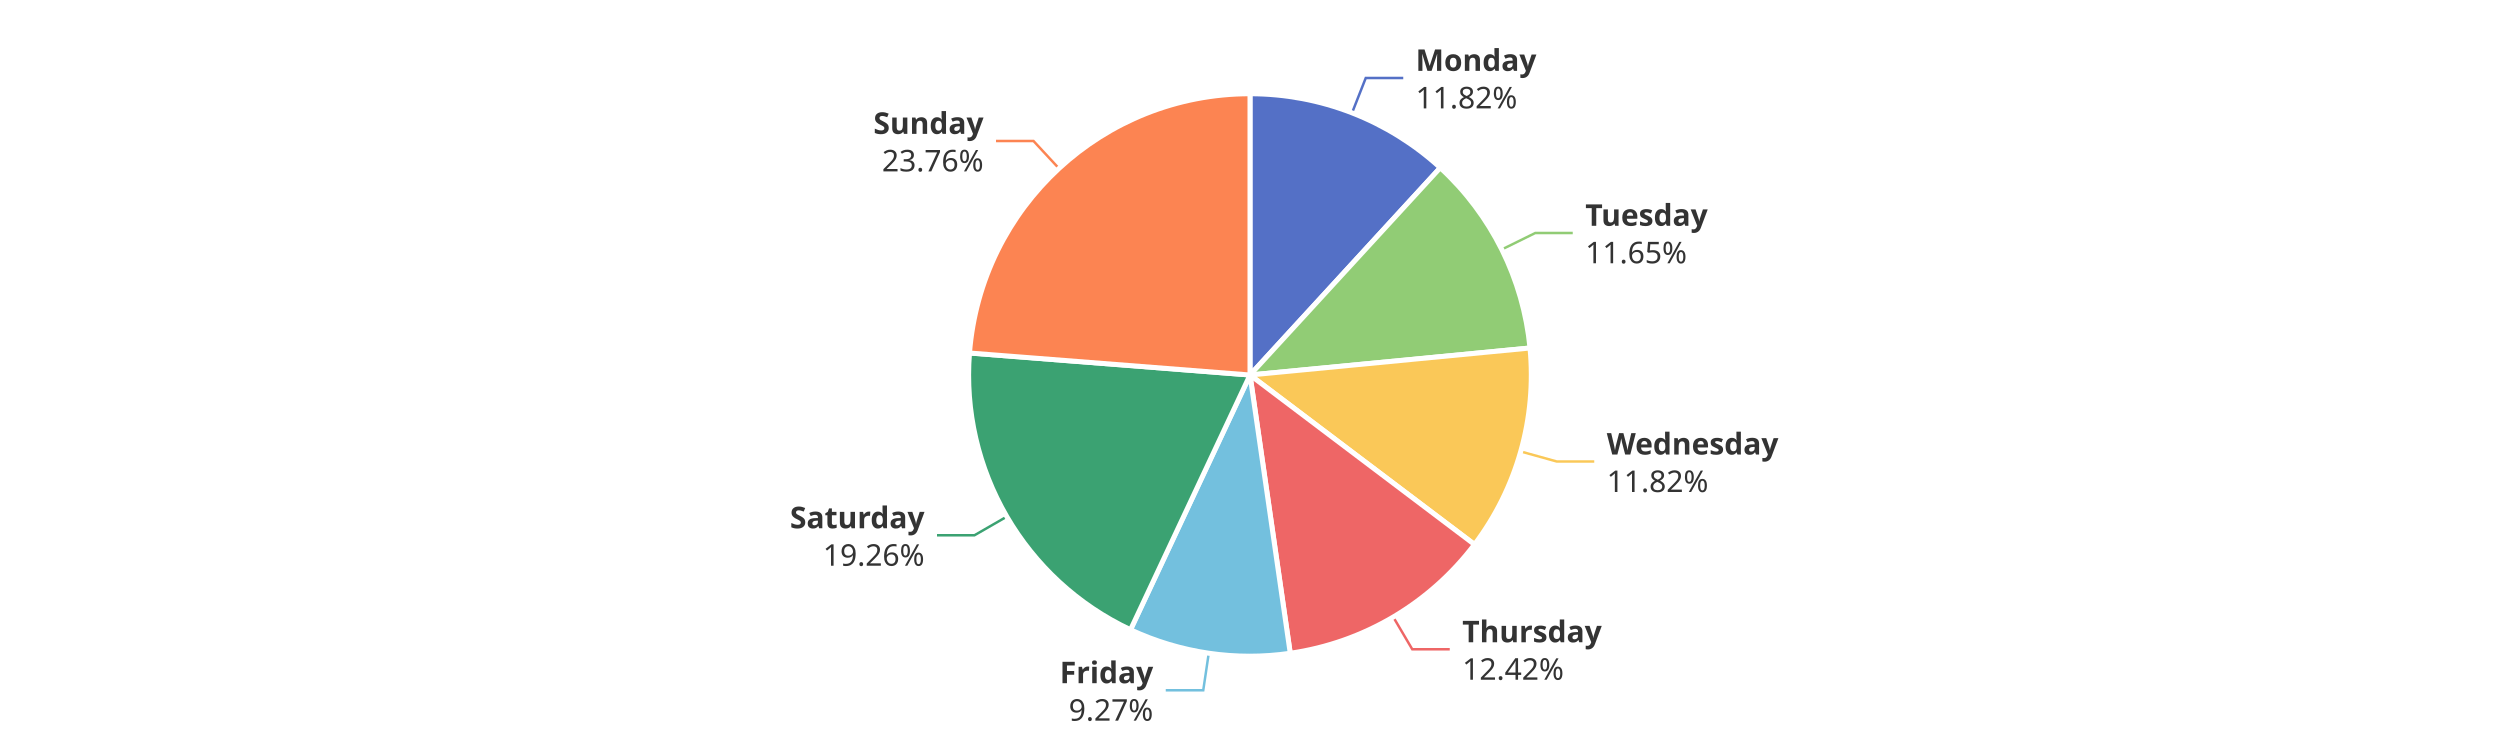
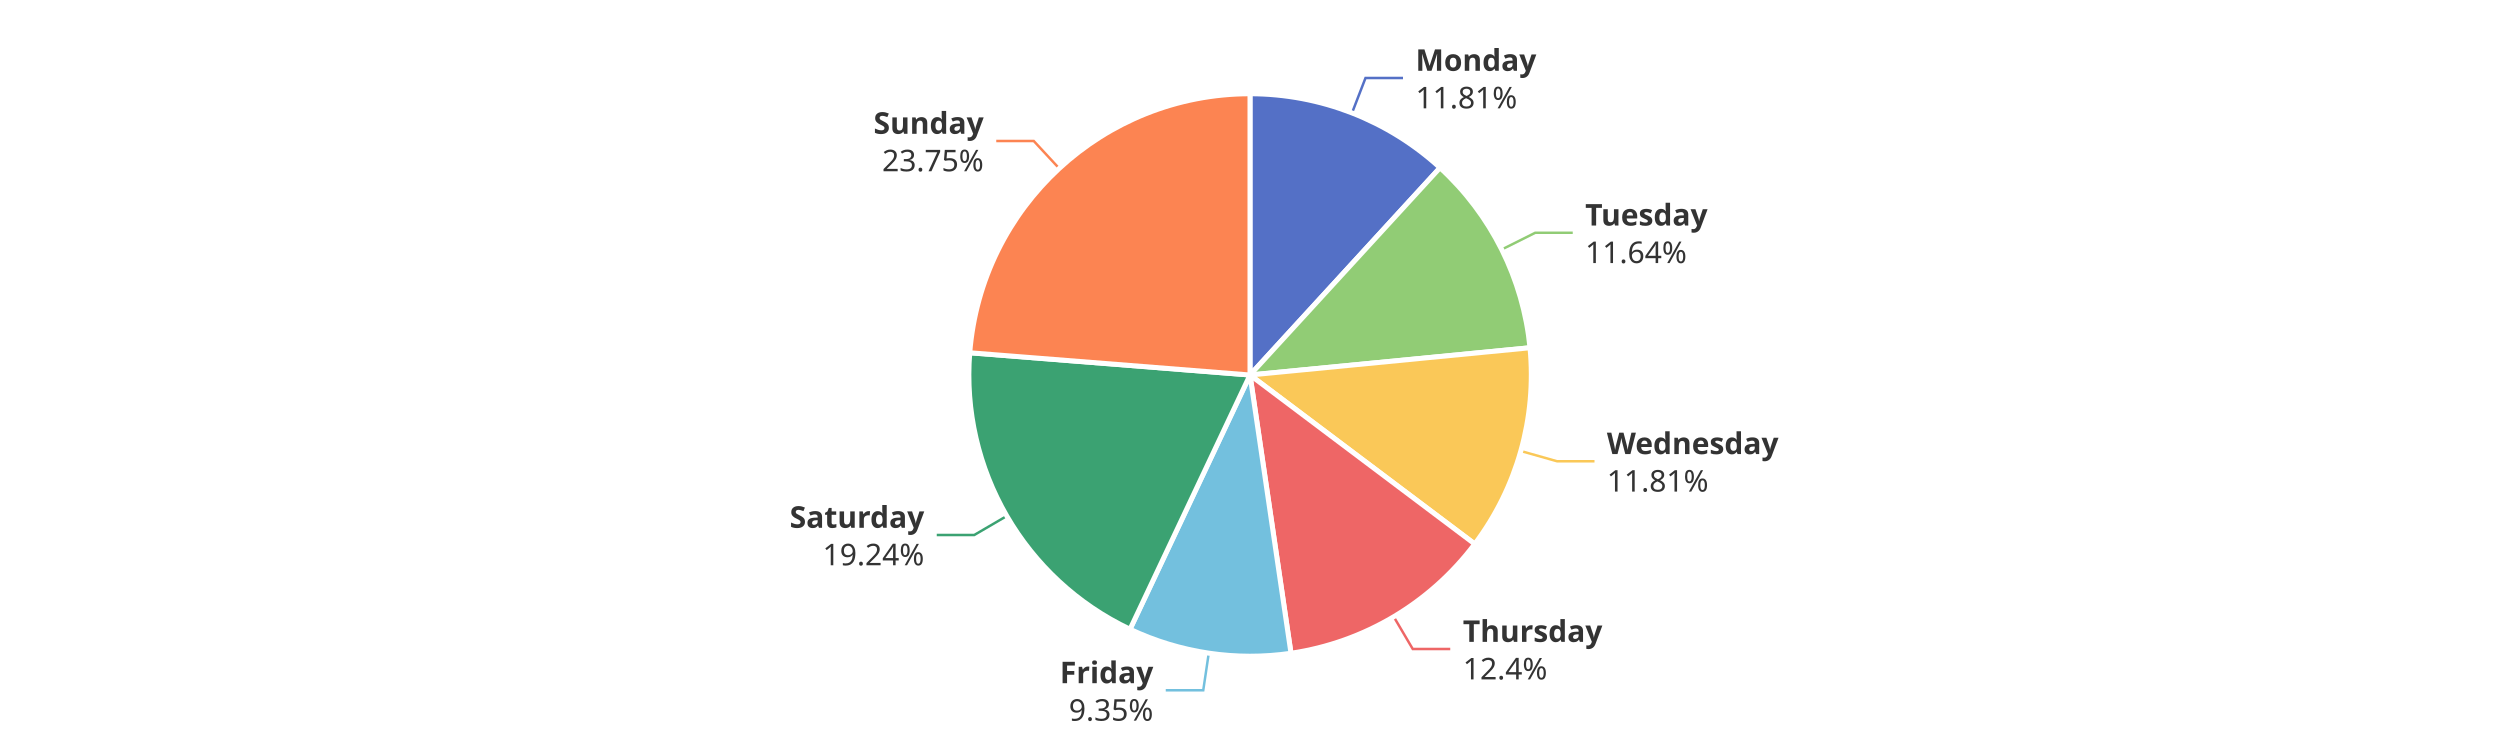
<svg xmlns="http://www.w3.org/2000/svg" width="1000" height="300" version="1.1" baseProfile="full" viewBox="0 0 1000 300">
  <rect width="1000" height="300" x="0" y="0" id="0" fill="#ffffff" />
-   <polyline points="540.8 45.2 546.3 31.2 561.3 31.2" fill="none" stroke="#5470c6" />
-   <polyline points="600.7 99.8 614.1 93.2 629.1 93.2" fill="none" stroke="#91cc75" />
-   <polyline points="608.3 180.6 622.7 184.6 637.7 184.6" fill="none" stroke="#fac858" />
-   <polyline points="557.3 246.8 564.9 259.7 579.9 259.7" fill="none" stroke="#ee6666" />
+   <polyline points="540.8 45.2 546.2 31.2 561.2 31.2" fill="none" stroke="#5470c6" />
+   <polyline points="600.7 99.8 614.1 93.1 629.1 93.1" fill="none" stroke="#91cc75" />
+   <polyline points="608.3 180.4 622.8 184.5 637.8 184.5" fill="none" stroke="#fac858" />
+   <polyline points="557.5 246.7 565.1 259.6 580.1 259.6" fill="none" stroke="#ee6666" />
  <polyline points="483.5 261.3 481.3 276.1 466.3 276.1" fill="none" stroke="#73c0de" />
-   <polyline points="402.8 206.6 389.8 214.1 374.8 214.1" fill="none" stroke="#3ba272" />
-   <polyline points="423.6 67.4 413.4 56.4 398.4 56.4" fill="none" stroke="#fc8452" />
-   <path d="M500 37.5A112.5 112.5 0 0 1 576.1 67.1L500 150Z" fill="#5470c6" stroke="#fff" stroke-width="2" stroke-linejoin="round" />
-   <path d="M576.1 67.1A112.5 112.5 0 0 1 612 139.2L500 150Z" fill="#91cc75" stroke="#fff" stroke-width="2" stroke-linejoin="round" />
-   <path d="M612 139.2A112.5 112.5 0 0 1 589.8 217.8L500 150Z" fill="#fac858" stroke="#fff" stroke-width="2" stroke-linejoin="round" />
-   <path d="M589.8 217.8A112.5 112.5 0 0 1 516.1 261.3L500 150Z" fill="#ee6666" stroke="#fff" stroke-width="2" stroke-linejoin="round" />
-   <path d="M516.1 261.3A112.5 112.5 0 0 1 452.2 251.9L500 150Z" fill="#73c0de" stroke="#fff" stroke-width="2" stroke-linejoin="round" />
-   <path d="M452.2 251.9A112.5 112.5 0 0 1 387.8 141.2L500 150Z" fill="#3ba272" stroke="#fff" stroke-width="2" stroke-linejoin="round" />
-   <path d="M387.8 141.2A112.5 112.5 0 0 1 500 37.5L500 150Z" fill="#fc8452" stroke="#fff" stroke-width="2" stroke-linejoin="round" />
-   <path d="M0 -15l42.8 0l0 30l-42.8 0Z" transform="translate(566.2648 31.19)" fill="none" />
-   <text dominant-baseline="central" text-anchor="start" style="font-size:12px;font-family:sans-serif;font-weight:bold;" y="-7.5" transform="translate(566.2648 31.19)" fill="#333" stroke="rgb(255,255,255)" stroke-width="2" paint-order="stroke" stroke-miterlimit="2">Monday</text>
-   <text dominant-baseline="central" text-anchor="start" style="font-size:12px;font-family:sans-serif;" y="7.5" transform="translate(566.2648 31.19)" fill="#333" stroke="rgb(255,255,255)" stroke-width="2" paint-order="stroke" stroke-miterlimit="2">11.82%</text>
-   <path d="M0 -15l46.2 0l0 30l-46.2 0Z" transform="translate(634.126 93.1536)" fill="none" />
-   <text dominant-baseline="central" text-anchor="start" style="font-size:12px;font-family:sans-serif;font-weight:bold;" y="-7.5" transform="translate(634.126 93.1536)" fill="#333" stroke="rgb(255,255,255)" stroke-width="2" paint-order="stroke" stroke-miterlimit="2">Tuesday</text>
-   <text dominant-baseline="central" text-anchor="start" style="font-size:12px;font-family:sans-serif;" y="7.5" transform="translate(634.126 93.1536)" fill="#333" stroke="rgb(255,255,255)" stroke-width="2" paint-order="stroke" stroke-miterlimit="2">11.65%</text>
-   <path d="M0 -15l63.6 0l0 30l-63.6 0Z" transform="translate(642.7022 184.6472)" fill="none" />
-   <text dominant-baseline="central" text-anchor="start" style="font-size:12px;font-family:sans-serif;font-weight:bold;" y="-7.5" transform="translate(642.7022 184.6472)" fill="#333" stroke="rgb(255,255,255)" stroke-width="2" paint-order="stroke" stroke-miterlimit="2">Wednesday</text>
-   <text dominant-baseline="central" text-anchor="start" style="font-size:12px;font-family:sans-serif;" y="7.5" transform="translate(642.7022 184.6472)" fill="#333" stroke="rgb(255,255,255)" stroke-width="2" paint-order="stroke" stroke-miterlimit="2">11.82%</text>
-   <path d="M0 -15l50.2 0l0 30l-50.2 0Z" transform="translate(584.9028 259.7446)" fill="none" />
-   <text dominant-baseline="central" text-anchor="start" style="font-size:12px;font-family:sans-serif;font-weight:bold;" y="-7.5" transform="translate(584.9028 259.7446)" fill="#333" stroke="rgb(255,255,255)" stroke-width="2" paint-order="stroke" stroke-miterlimit="2">Thursday</text>
-   <text dominant-baseline="central" text-anchor="start" style="font-size:12px;font-family:sans-serif;" y="7.5" transform="translate(584.9028 259.7446)" fill="#333" stroke="rgb(255,255,255)" stroke-width="2" paint-order="stroke" stroke-miterlimit="2">12.42%</text>
-   <path d="M-34.2 -15l34.2 0l0 30l-34.2 0Z" transform="translate(461.282 276.1185)" fill="none" />
-   <text dominant-baseline="central" text-anchor="end" style="font-size:12px;font-family:sans-serif;font-weight:bold;" y="-7.5" transform="translate(461.282 276.1185)" fill="#333" stroke="rgb(255,255,255)" stroke-width="2" paint-order="stroke" stroke-miterlimit="2">Friday</text>
-   <text dominant-baseline="central" text-anchor="end" style="font-size:12px;font-family:sans-serif;" y="7.5" transform="translate(461.282 276.1185)" fill="#333" stroke="rgb(255,255,255)" stroke-width="2" paint-order="stroke" stroke-miterlimit="2">9.27%</text>
-   <path d="M-48.2 -15l48.2 0l0 30l-48.2 0Z" transform="translate(369.8094 214.1427)" fill="none" />
-   <text dominant-baseline="central" text-anchor="end" style="font-size:12px;font-family:sans-serif;font-weight:bold;" y="-7.5" transform="translate(369.8094 214.1427)" fill="#333" stroke="rgb(255,255,255)" stroke-width="2" paint-order="stroke" stroke-miterlimit="2">Saturday</text>
-   <text dominant-baseline="central" text-anchor="end" style="font-size:12px;font-family:sans-serif;" y="7.5" transform="translate(369.8094 214.1427)" fill="#333" stroke="rgb(255,255,255)" stroke-width="2" paint-order="stroke" stroke-miterlimit="2">19.26%</text>
-   <path d="M-40.9 -15l40.9 0l0 30l-40.9 0Z" transform="translate(393.4235 56.4011)" fill="none" />
-   <text dominant-baseline="central" text-anchor="end" style="font-size:12px;font-family:sans-serif;font-weight:bold;" y="-7.5" transform="translate(393.4235 56.4011)" fill="#333" stroke="rgb(255,255,255)" stroke-width="2" paint-order="stroke" stroke-miterlimit="2">Sunday</text>
-   <text dominant-baseline="central" text-anchor="end" style="font-size:12px;font-family:sans-serif;" y="7.5" transform="translate(393.4235 56.4011)" fill="#333" stroke="rgb(255,255,255)" stroke-width="2" paint-order="stroke" stroke-miterlimit="2">23.76%</text>
+   <polyline points="402.7 206.4 389.7 214 374.7 214" fill="none" stroke="#3ba272" />
+   <polyline points="423.7 67.4 413.5 56.4 398.5 56.4" fill="none" stroke="#fc8452" />
+   <path d="M500 37.5A112.5 112.5 0 0 1 576 67.1L500 150Z" fill="#5470c6" stroke="#fff" stroke-width="2" stroke-linejoin="round" />
+   <path d="M576 67.1A112.5 112.5 0 0 1 612 139.1L500 150Z" fill="#91cc75" stroke="#fff" stroke-width="2" stroke-linejoin="round" />
+   <path d="M612 139.1A112.5 112.5 0 0 1 589.9 217.6L500 150Z" fill="#fac858" stroke="#fff" stroke-width="2" stroke-linejoin="round" />
+   <path d="M589.9 217.6A112.5 112.5 0 0 1 516.4 261.3L500 150Z" fill="#ee6666" stroke="#fff" stroke-width="2" stroke-linejoin="round" />
+   <path d="M516.4 261.3A112.5 112.5 0 0 1 452 251.7L500 150Z" fill="#73c0de" stroke="#fff" stroke-width="2" stroke-linejoin="round" />
+   <path d="M452 251.7A112.5 112.5 0 0 1 387.9 141.1L500 150Z" fill="#3ba272" stroke="#fff" stroke-width="2" stroke-linejoin="round" />
+   <path d="M387.9 141.1A112.5 112.5 0 0 1 500 37.5L500 150Z" fill="#fc8452" stroke="#fff" stroke-width="2" stroke-linejoin="round" />
+   <path d="M0 -15l42.8 0l0 30l-42.8 0Z" transform="translate(566.2319 31.1772)" fill="none" />
+   <text dominant-baseline="central" text-anchor="start" style="font-size:12px;font-family:sans-serif;font-weight:bold;" y="-7.5" transform="translate(566.2319 31.1772)" fill="#333" stroke="rgb(255,255,255)" stroke-width="2" paint-order="stroke" stroke-miterlimit="2">Monday</text>
+   <text dominant-baseline="central" text-anchor="start" style="font-size:12px;font-family:sans-serif;" y="7.5" transform="translate(566.2319 31.1772)" fill="#333" stroke="rgb(255,255,255)" stroke-width="2" paint-order="stroke" stroke-miterlimit="2">11.81%</text>
+   <path d="M0 -15l46.2 0l0 30l-46.2 0Z" transform="translate(634.0786 93.0587)" fill="none" />
+   <text dominant-baseline="central" text-anchor="start" style="font-size:12px;font-family:sans-serif;font-weight:bold;" y="-7.5" transform="translate(634.0786 93.0587)" fill="#333" stroke="rgb(255,255,255)" stroke-width="2" paint-order="stroke" stroke-miterlimit="2">Tuesday</text>
+   <text dominant-baseline="central" text-anchor="start" style="font-size:12px;font-family:sans-serif;" y="7.5" transform="translate(634.0786 93.0587)" fill="#333" stroke="rgb(255,255,255)" stroke-width="2" paint-order="stroke" stroke-miterlimit="2">11.64%</text>
+   <path d="M0 -15l63.6 0l0 30l-63.6 0Z" transform="translate(642.7501 184.4771)" fill="none" />
+   <text dominant-baseline="central" text-anchor="start" style="font-size:12px;font-family:sans-serif;font-weight:bold;" y="-7.5" transform="translate(642.7501 184.4771)" fill="#333" stroke="rgb(255,255,255)" stroke-width="2" paint-order="stroke" stroke-miterlimit="2">Wednesday</text>
+   <text dominant-baseline="central" text-anchor="start" style="font-size:12px;font-family:sans-serif;" y="7.5" transform="translate(642.7501 184.4771)" fill="#333" stroke="rgb(255,255,255)" stroke-width="2" paint-order="stroke" stroke-miterlimit="2">11.81%</text>
+   <path d="M0 -15l50.2 0l0 30l-50.2 0Z" transform="translate(585.1498 259.5981)" fill="none" />
+   <text dominant-baseline="central" text-anchor="start" style="font-size:12px;font-family:sans-serif;font-weight:bold;" y="-7.5" transform="translate(585.1498 259.5981)" fill="#333" stroke="rgb(255,255,255)" stroke-width="2" paint-order="stroke" stroke-miterlimit="2">Thursday</text>
+   <text dominant-baseline="central" text-anchor="start" style="font-size:12px;font-family:sans-serif;" y="7.5" transform="translate(585.1498 259.5981)" fill="#333" stroke="rgb(255,255,255)" stroke-width="2" paint-order="stroke" stroke-miterlimit="2">12.4%</text>
+   <path d="M-34.2 -15l34.2 0l0 30l-34.2 0Z" transform="translate(461.3197 276.1241)" fill="none" />
+   <text dominant-baseline="central" text-anchor="end" style="font-size:12px;font-family:sans-serif;font-weight:bold;" y="-7.5" transform="translate(461.3197 276.1241)" fill="#333" stroke="rgb(255,255,255)" stroke-width="2" paint-order="stroke" stroke-miterlimit="2">Friday</text>
+   <text dominant-baseline="central" text-anchor="end" style="font-size:12px;font-family:sans-serif;" y="7.5" transform="translate(461.3197 276.1241)" fill="#333" stroke="rgb(255,255,255)" stroke-width="2" paint-order="stroke" stroke-miterlimit="2">9.35%</text>
+   <path d="M-48.2 -15l48.2 0l0 30l-48.2 0Z" transform="translate(369.7021 213.958)" fill="none" />
+   <text dominant-baseline="central" text-anchor="end" style="font-size:12px;font-family:sans-serif;font-weight:bold;" y="-7.5" transform="translate(369.7021 213.958)" fill="#333" stroke="rgb(255,255,255)" stroke-width="2" paint-order="stroke" stroke-miterlimit="2">Saturday</text>
+   <text dominant-baseline="central" text-anchor="end" style="font-size:12px;font-family:sans-serif;" y="7.5" transform="translate(369.7021 213.958)" fill="#333" stroke="rgb(255,255,255)" stroke-width="2" paint-order="stroke" stroke-miterlimit="2">19.24%</text>
+   <path d="M-40.9 -15l40.9 0l0 30l-40.9 0Z" transform="translate(393.4753 56.3531)" fill="none" />
+   <text dominant-baseline="central" text-anchor="end" style="font-size:12px;font-family:sans-serif;font-weight:bold;" y="-7.5" transform="translate(393.4753 56.3531)" fill="#333" stroke="rgb(255,255,255)" stroke-width="2" paint-order="stroke" stroke-miterlimit="2">Sunday</text>
+   <text dominant-baseline="central" text-anchor="end" style="font-size:12px;font-family:sans-serif;" y="7.5" transform="translate(393.4753 56.3531)" fill="#333" stroke="rgb(255,255,255)" stroke-width="2" paint-order="stroke" stroke-miterlimit="2">23.75%</text>
</svg>
